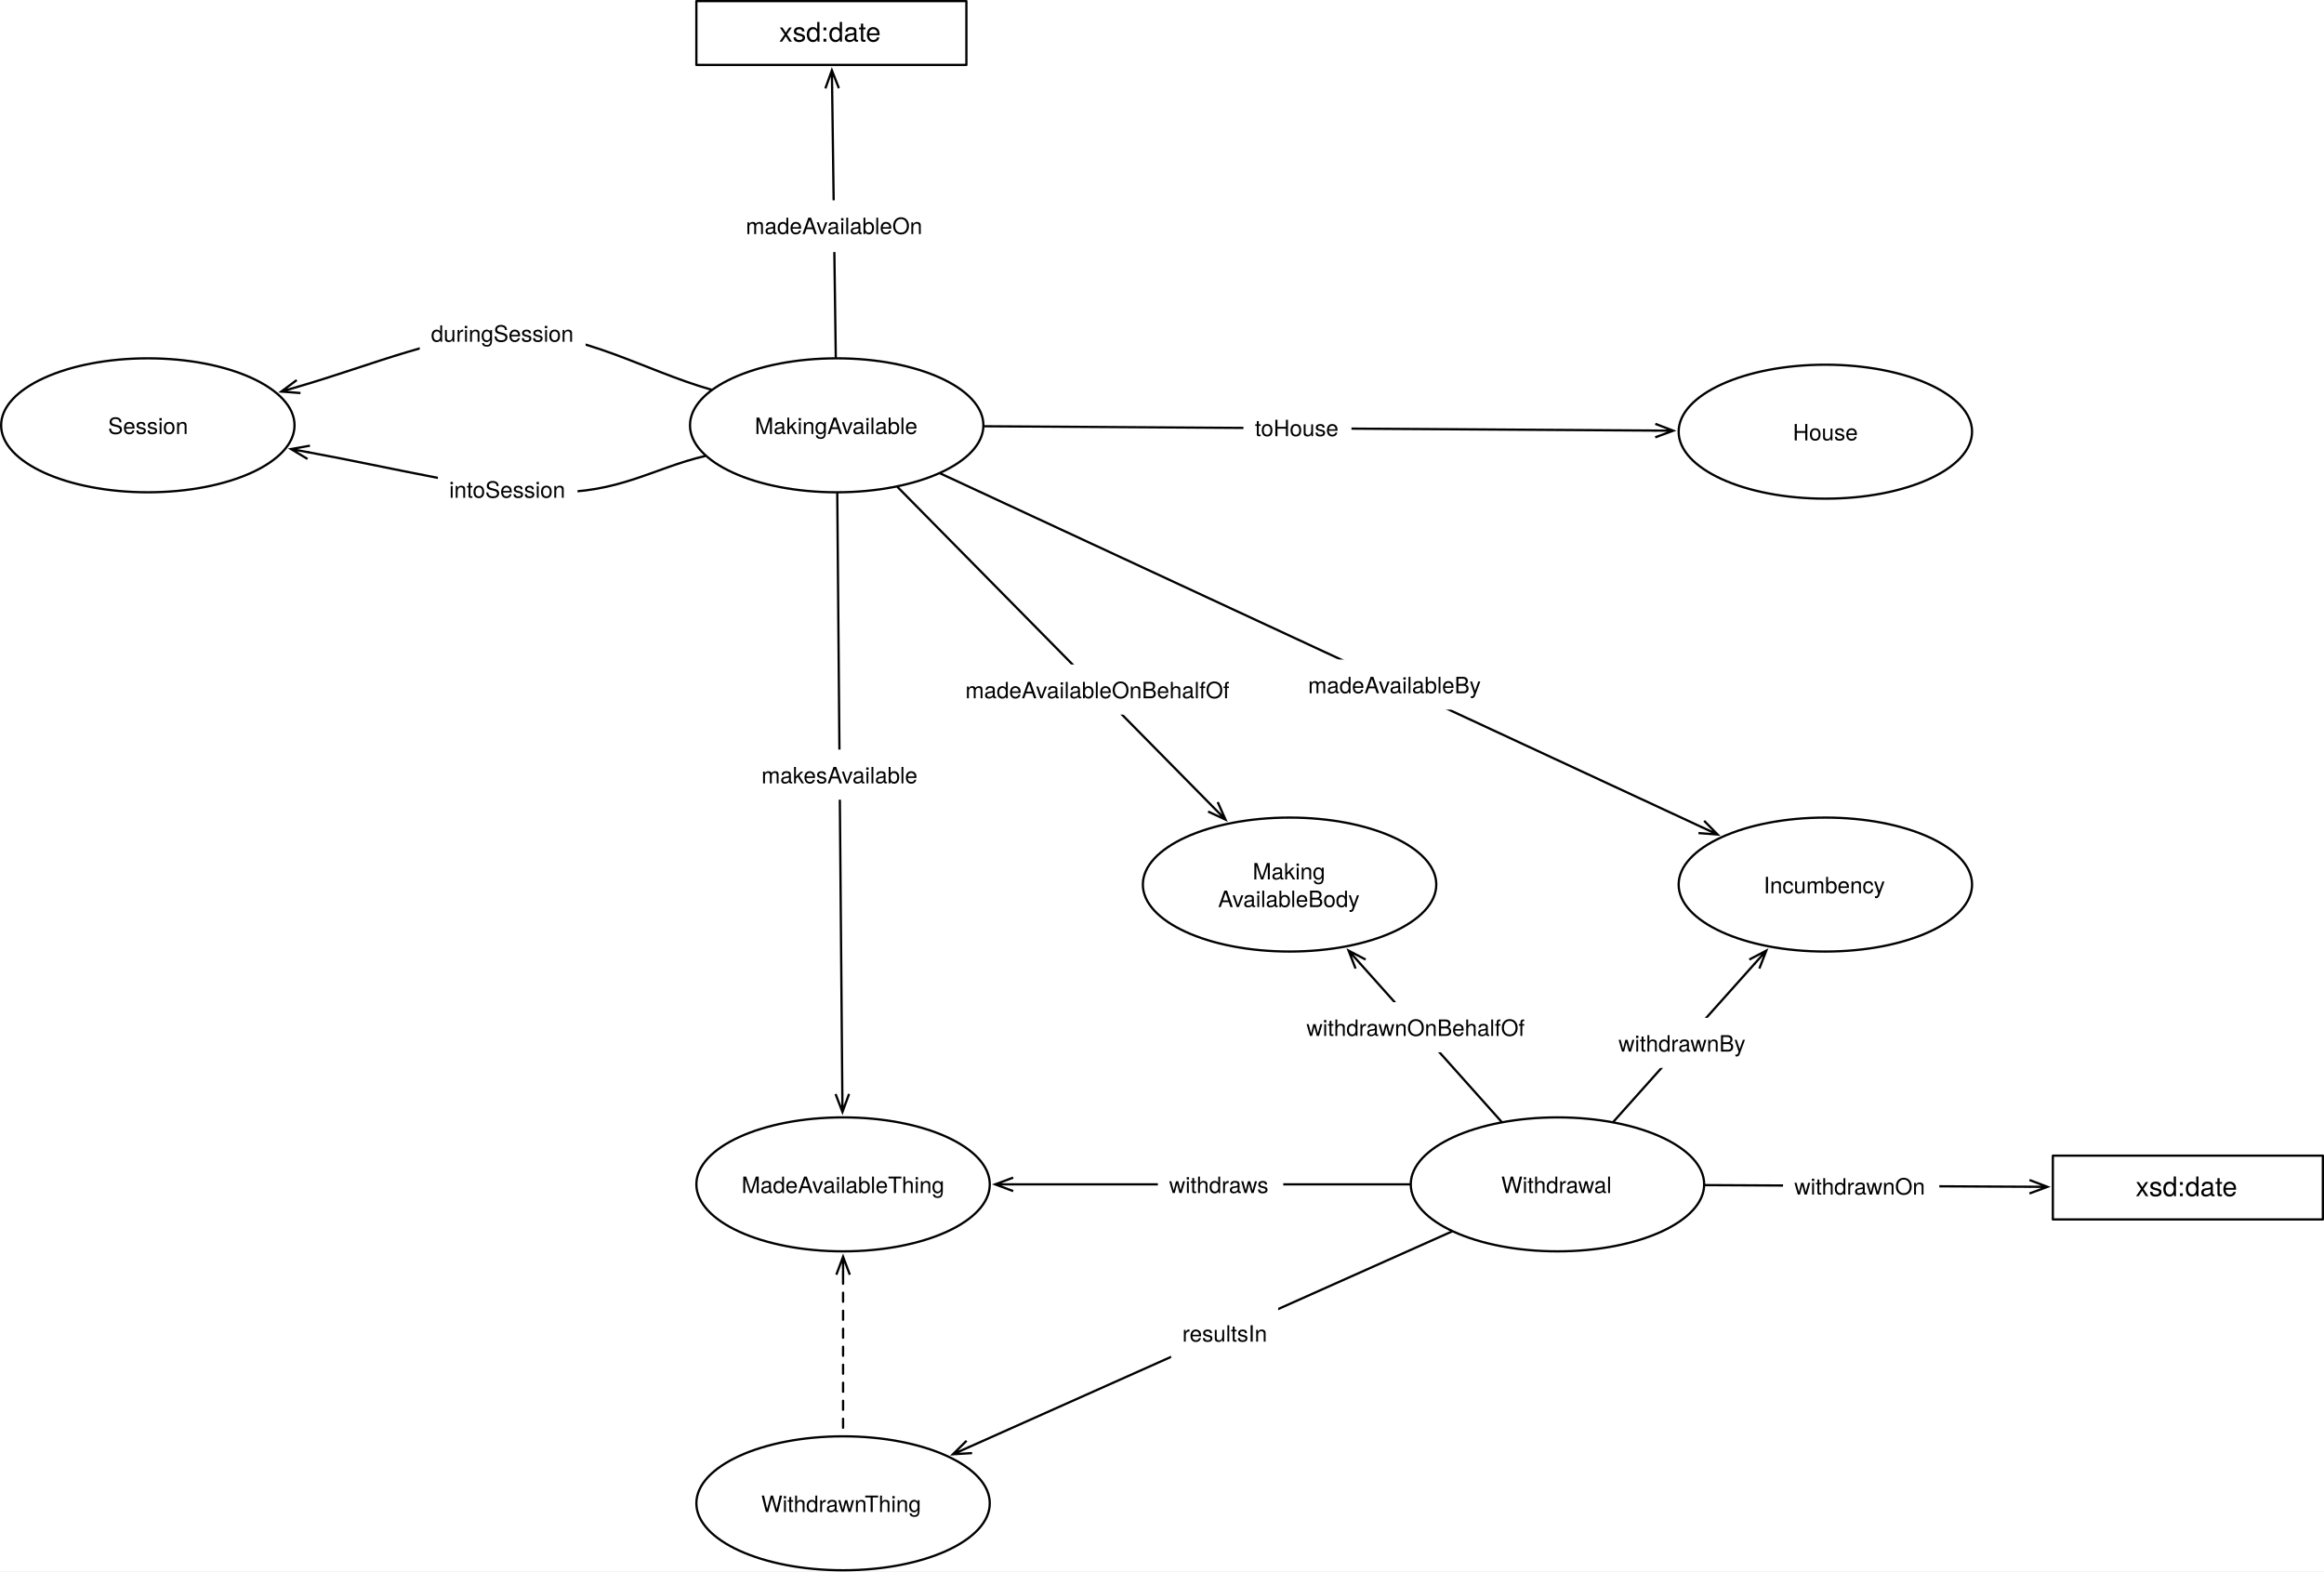
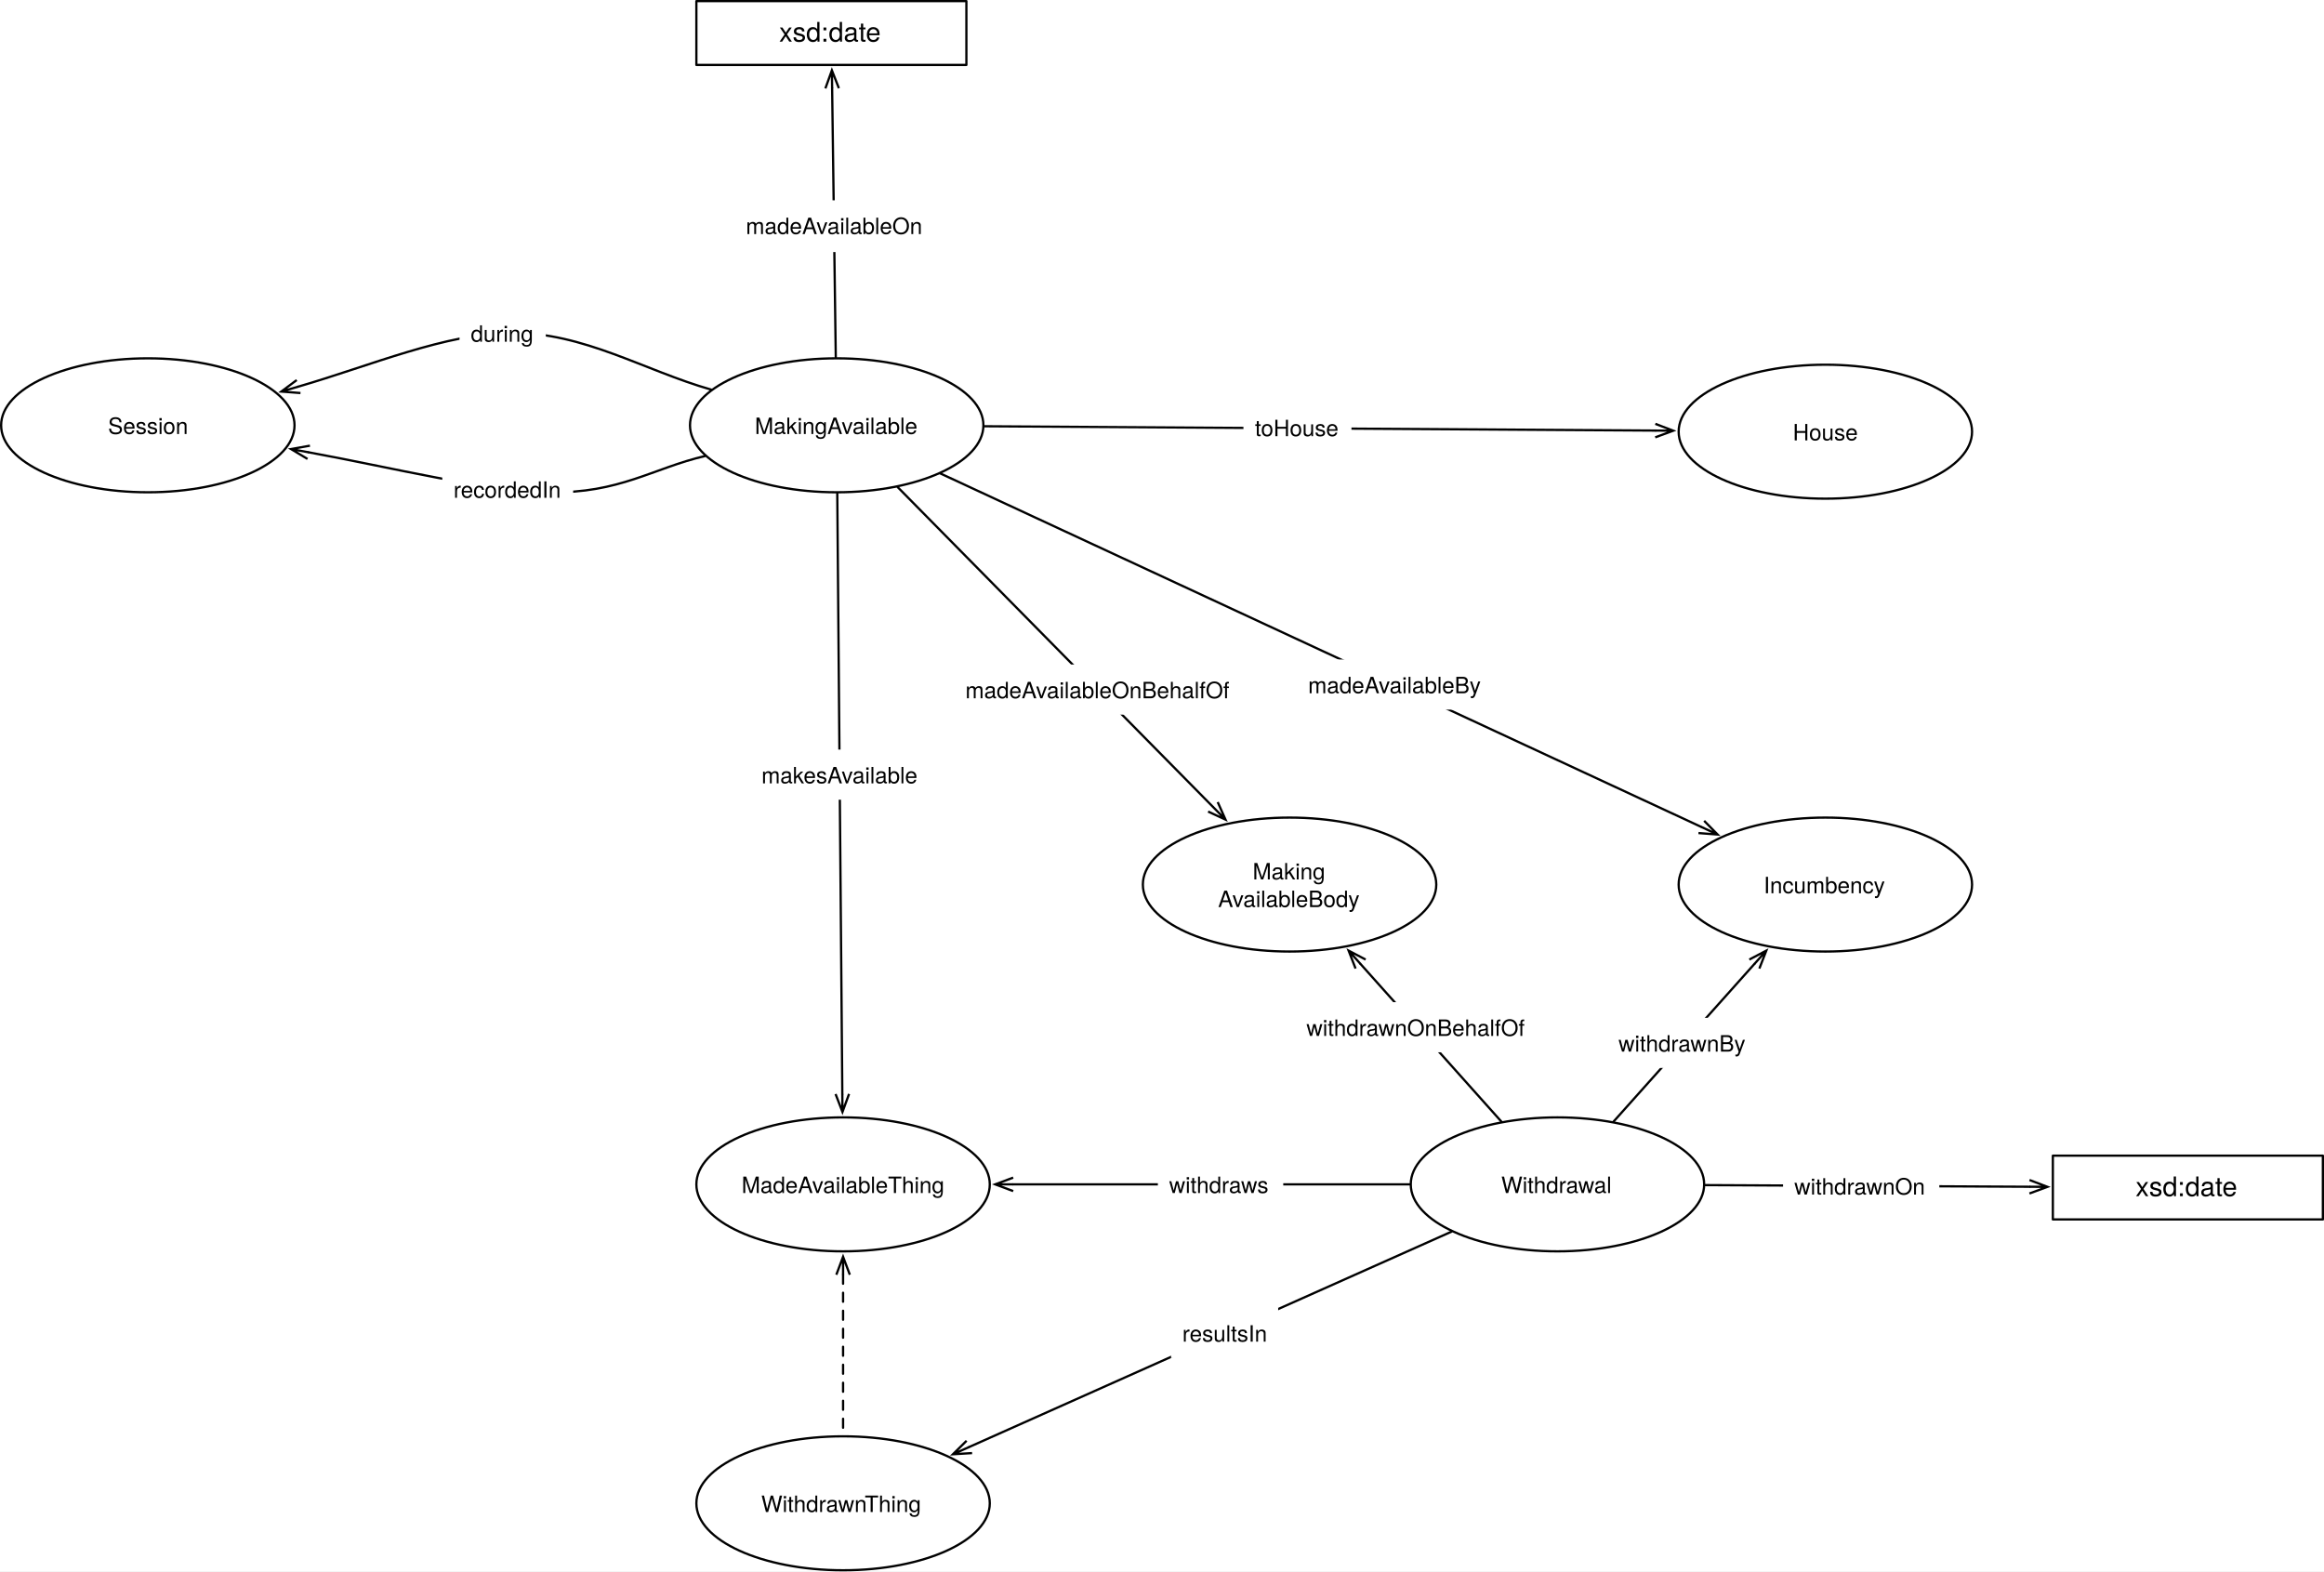
<svg xmlns="http://www.w3.org/2000/svg" version="1.1" viewBox="583.437 81.705 1032.811 698.323" width="1032.811" height="698.323">
  <defs>
    <marker orient="auto" overflow="visible" markerUnits="strokeWidth" id="StickArrow_Marker" stroke-linejoin="miter" stroke-miterlimit="10" viewBox="-1 -4 10 8" markerWidth="10" markerHeight="8" color="black">
      <g>
        <path d="M 8 0 L 0 0 M 0 -3 L 8 0 L 0 3" fill="none" stroke="currentColor" stroke-width="1" />
      </g>
    </marker>
    <marker orient="auto" overflow="visible" markerUnits="strokeWidth" id="StickArrow_Marker_2" stroke-linejoin="miter" stroke-miterlimit="10" viewBox="-9 -4 10 8" markerWidth="10" markerHeight="8" color="black">
      <g>
        <path d="M -8 0 L 0 0 M 0 3 L -8 0 L 0 -3" fill="none" stroke="currentColor" stroke-width="1" />
      </g>
    </marker>
  </defs>
  <g id="Canvas_1" stroke-opacity="1" fill="none" stroke-dasharray="none" fill-opacity="1" stroke="none">
    <rect fill="white" x="583.437" y="81.705" width="1032.811" height="698.323" />
    <g id="Canvas_1_Layer_1">
      <g id="Line_963">
        <line x1="1020.966" y1="271.132" x2="1319.055" y2="273.056" marker-end="url(#StickArrow_Marker)" stroke="black" stroke-linecap="round" stroke-linejoin="round" stroke-width="1" />
      </g>
      <g id="Graphic_964">
        <rect x="1136.039" y="260.53" width="48" height="23" fill="white" />
        <text transform="translate(1141.149 265.5297)" fill="black">
          <tspan font-family="Helvetica Neue" font-size="10" fill="black" x="0" y="10">toHouse</tspan>
        </text>
      </g>
      <g id="Graphic_962">
        <ellipse cx="1394.646" cy="273.543" rx="65.197" ry="29.764" fill="white" />
        <ellipse cx="1394.646" cy="273.543" rx="65.197" ry="29.764" stroke="black" stroke-linecap="round" stroke-linejoin="round" stroke-width="1" />
        <text transform="translate(1347.488 267.4033)" fill="black">
          <tspan font-family="Helvetica Neue" font-size="10" fill="black" x="32.712" y="10">House</tspan>
        </text>
      </g>
      <g id="Graphic_1013">
        <rect x="892.913" y="82.205" width="120" height="28.346" fill="white" />
        <rect x="892.913" y="82.205" width="120" height="28.346" stroke="black" stroke-linecap="round" stroke-linejoin="round" stroke-width="1" />
        <text transform="translate(897.9134 89.20995)" fill="black">
          <tspan font-family="Helvetica Neue" font-size="12" fill="black" x="31.774" y="11">xsd:date</tspan>
        </text>
      </g>
      <g id="Line_1015">
        <line x1="954.865" y1="240.445" x2="953.246" y2="120.95" marker-end="url(#StickArrow_Marker)" stroke="black" stroke-linecap="round" stroke-linejoin="round" stroke-width="1" />
      </g>
      <g id="Graphic_1016">
        <rect x="909.577" y="170.719" width="89" height="23" fill="white" />
        <text transform="translate(914.8965 175.7186)" fill="black">
          <tspan font-family="Helvetica Neue" font-size="10" fill="black" x="29842795e-20" y="10">madeAvailableOn</tspan>
        </text>
      </g>
      <g id="Graphic_1005">
        <ellipse cx="649.134" cy="270.709" rx="65.197" ry="29.764" fill="white" />
        <ellipse cx="649.134" cy="270.709" rx="65.197" ry="29.764" stroke="black" stroke-linecap="round" stroke-linejoin="round" stroke-width="1" />
        <text transform="translate(601.9764 264.5687)" fill="black">
          <tspan font-family="Helvetica Neue" font-size="10" fill="black" x="29.472" y="10">Session</tspan>
        </text>
      </g>
      <g id="Line_1006">
        <path d="M 899.44 254.834 C 869.866 246.426 842.848 229.396 810.709 229.606 C 781.499 229.797 748.044 244.227 716.134 253.484" marker-end="url(#StickArrow_Marker)" stroke="black" stroke-linecap="round" stroke-linejoin="round" stroke-width="1" />
      </g>
      <g id="Graphic_1007">
-         <rect x="769.973" y="218.573" width="73.71" height="22.28" fill="white" />
-         <text transform="translate(774.9731 223.5726)" fill="black">
-           <tspan font-family="Helvetica Neue" font-size="10" fill="black" x="0" y="10">duringSession</tspan>
+         <rect x="787.658" y="218.573" width="38.34" height="22.28" fill="white" />
+         <text transform="translate(792.6581 223.5726)" fill="black">
+           <tspan font-family="Helvetica Neue" font-size="10" fill="black" x="7105427e-20" y="10">during</tspan>
        </text>
      </g>
      <g id="Graphic_1011">
        <ellipse cx="955.276" cy="270.709" rx="65.197" ry="29.764" fill="white" />
        <ellipse cx="955.276" cy="270.709" rx="65.197" ry="29.764" stroke="black" stroke-linecap="round" stroke-linejoin="round" stroke-width="1" />
        <text transform="translate(908.1181 264.5687)" fill="black">
          <tspan font-family="Helvetica Neue" font-size="10" fill="black" x="10.762" y="10">MakingAvailable</tspan>
        </text>
      </g>
      <g id="Line_1024">
        <path d="M 896.72 284.372 C 873.721 289.738 858.686 301.034 827.716 300.472 C 799.294 299.957 757.433 289.453 720.639 282.712" marker-end="url(#StickArrow_Marker)" stroke="black" stroke-linecap="round" stroke-linejoin="round" stroke-width="1" />
      </g>
      <g id="Graphic_1023">
-         <rect x="778.051" y="287.919" width="62.04" height="22.28" fill="white" />
-         <text transform="translate(783.0507 292.9191)" fill="black">
-           <tspan font-family="Helvetica Neue" font-size="10" fill="black" x="43343107e-20" y="10">intoSession</tspan>
+         <rect x="779.991" y="287.919" width="58.16" height="22.28" fill="white" />
+         <text transform="translate(784.9907 292.9191)" fill="black">
+           <tspan font-family="Helvetica Neue" font-size="10" fill="black" x="0" y="10">recordedIn</tspan>
        </text>
      </g>
      <g id="Graphic_1025">
        <ellipse cx="1394.646" cy="474.803" rx="65.197" ry="29.764" fill="white" />
        <ellipse cx="1394.646" cy="474.803" rx="65.197" ry="29.764" stroke="black" stroke-linecap="round" stroke-linejoin="round" stroke-width="1" />
        <text transform="translate(1347.488 468.6631)" fill="black">
          <tspan font-family="Helvetica Neue" font-size="10" fill="black" x="19.737" y="10">Incumbency</tspan>
        </text>
      </g>
      <g id="Line_1027">
        <line x1="1001.428" y1="292.147" x2="1339.514" y2="449.194" marker-end="url(#StickArrow_Marker)" stroke="black" stroke-linecap="round" stroke-linejoin="round" stroke-width="1" />
      </g>
      <g id="Graphic_1026">
        <rect x="1159.78" y="374.782" width="87.05" height="22.28" fill="white" />
        <text transform="translate(1164.78 379.7822)" fill="black">
          <tspan font-family="Helvetica Neue" font-size="10" fill="black" x="0" y="10">madeAvailableBy</tspan>
        </text>
      </g>
      <g id="Graphic_1031">
        <ellipse cx="958.11" cy="608.032" rx="65.197" ry="29.764" fill="white" />
        <ellipse cx="958.11" cy="608.032" rx="65.197" ry="29.764" stroke="black" stroke-linecap="round" stroke-linejoin="round" stroke-width="1" />
        <text transform="translate(910.9528 601.8915)" fill="black">
          <tspan font-family="Helvetica Neue" font-size="10" fill="black" x="2.057" y="10">MadeAvailableThing</tspan>
        </text>
      </g>
      <g id="Line_1033">
        <line x1="955.53" y1="300.972" x2="957.773" y2="567.868" marker-end="url(#StickArrow_Marker)" stroke="black" stroke-linecap="round" stroke-linejoin="round" stroke-width="1" />
      </g>
      <g id="Graphic_1032">
        <rect x="916.85" y="414.819" width="79.46" height="22.28" fill="white" />
        <text transform="translate(921.8502 419.8193)" fill="black">
          <tspan font-family="Helvetica Neue" font-size="10" fill="black" x="0" y="10">makesAvailable</tspan>
        </text>
      </g>
      <g id="Graphic_1034">
        <ellipse cx="1275.591" cy="608.032" rx="65.197" ry="29.764" fill="white" />
        <ellipse cx="1275.591" cy="608.032" rx="65.197" ry="29.764" stroke="black" stroke-linecap="round" stroke-linejoin="round" stroke-width="1" />
        <text transform="translate(1228.433 601.8915)" fill="black">
          <tspan font-family="Helvetica Neue" font-size="10" fill="black" x="22.162" y="10">Withdrawal</tspan>
        </text>
      </g>
      <g id="Line_1036">
        <line x1="1209.894" y1="608.032" x2="1033.707" y2="608.032" marker-end="url(#StickArrow_Marker)" stroke="black" stroke-linecap="round" stroke-linejoin="round" stroke-width="1" />
      </g>
      <g id="Graphic_1035">
        <rect x="1098.006" y="596.891" width="55.72" height="22.28" fill="white" />
        <text transform="translate(1103.006 601.8915)" fill="black">
          <tspan font-family="Helvetica Neue" font-size="10" fill="black" x="58264504e-20" y="10">withdraws</tspan>
        </text>
      </g>
      <g id="Graphic_1037">
        <ellipse cx="958.11" cy="749.764" rx="65.197" ry="29.764" fill="white" />
        <ellipse cx="958.11" cy="749.764" rx="65.197" ry="29.764" stroke="black" stroke-linecap="round" stroke-linejoin="round" stroke-width="1" />
        <text transform="translate(910.9528 743.6238)" fill="black">
          <tspan font-family="Helvetica Neue" font-size="10" fill="black" x="10.767" y="10">WithdrawnThing</tspan>
        </text>
      </g>
      <g id="Line_1039">
        <line x1="1228.52" y1="629.045" x2="1014.22" y2="724.715" marker-end="url(#StickArrow_Marker)" stroke="black" stroke-linecap="round" stroke-linejoin="round" stroke-width="1" />
      </g>
      <g id="Graphic_1038">
        <rect x="1103.871" y="662.927" width="47.6" height="22.28" fill="white" />
        <text transform="translate(1108.871 667.9269)" fill="black">
          <tspan font-family="Helvetica Neue" font-size="10" fill="black" x="0" y="10">resultsIn</tspan>
        </text>
      </g>
      <g id="Line_1042">
        <line x1="958.11" y1="648.195" x2="958.11" y2="719.5" marker-start="url(#StickArrow_Marker_2)" stroke="black" stroke-linecap="round" stroke-linejoin="round" stroke-dasharray="4.0,4.0" stroke-width="1" />
      </g>
      <g id="Graphic_1049">
        <rect x="1495.748" y="595.276" width="120" height="28.346" fill="white" />
        <rect x="1495.748" y="595.276" width="120" height="28.346" stroke="black" stroke-linecap="round" stroke-linejoin="round" stroke-width="1" />
        <text transform="translate(1500.748 602.2808)" fill="black">
          <tspan font-family="Helvetica Neue" font-size="12" fill="black" x="31.774" y="11">xsd:date</tspan>
        </text>
      </g>
      <g id="Line_1048">
        <line x1="1341.283" y1="608.364" x2="1485.348" y2="609.093" marker-end="url(#StickArrow_Marker)" stroke="black" stroke-linecap="round" stroke-linejoin="round" stroke-width="1" />
      </g>
      <g id="Graphic_1047">
        <rect x="1375.847" y="597.574" width="69.44" height="22.28" fill="white" />
        <text transform="translate(1380.847 602.5743)" fill="black">
          <tspan font-family="Helvetica Neue" font-size="10" fill="black" x="0" y="10">withdrawnOn</tspan>
        </text>
      </g>
      <g id="Line_1051">
        <line x1="1300.557" y1="580.093" x2="1363.082" y2="510.124" marker-end="url(#StickArrow_Marker)" stroke="black" stroke-linecap="round" stroke-linejoin="round" stroke-width="1" />
      </g>
      <g id="Graphic_1050">
        <rect x="1297.704" y="534.025" width="68.13" height="22.28" fill="white" />
        <text transform="translate(1302.704 539.025)" fill="black">
          <tspan font-family="Helvetica Neue" font-size="10" fill="black" x="50803806e-20" y="10">withdrawnBy</tspan>
        </text>
      </g>
      <g id="Graphic_1056">
        <ellipse cx="1156.535" cy="474.803" rx="65.197" ry="29.764" fill="white" />
        <ellipse cx="1156.535" cy="474.803" rx="65.197" ry="29.764" stroke="black" stroke-linecap="round" stroke-linejoin="round" stroke-width="1" />
        <text transform="translate(1109.378 462.5231)" fill="black">
          <tspan font-family="Helvetica Neue" font-size="10" fill="black" x="30.762" y="10">Making</tspan>
          <tspan font-family="Helvetica Neue" font-size="10" fill="black" x="15.397" y="22.28">AvailableBody</tspan>
        </text>
      </g>
      <g id="Line_1058">
        <line x1="982.397" y1="298.212" x2="1122.462" y2="440.25" marker-end="url(#StickArrow_Marker)" stroke="black" stroke-linecap="round" stroke-linejoin="round" stroke-width="1" />
      </g>
      <g id="Graphic_1057">
        <rect x="1007.461" y="377.01" width="127.25" height="22.28" fill="white" />
        <text transform="translate(1012.461 382.0104)" fill="black">
          <tspan font-family="Helvetica Neue" font-size="10" fill="black" x="14210855e-21" y="10">madeAvailableOnBehalfOf</tspan>
        </text>
      </g>
      <g id="Line_1060">
        <line x1="1250.624" y1="580.093" x2="1188.099" y2="510.124" marker-end="url(#StickArrow_Marker)" stroke="black" stroke-linecap="round" stroke-linejoin="round" stroke-width="1" />
      </g>
      <g id="Graphic_1059">
        <rect x="1159.029" y="527.066" width="108.33" height="22.28" fill="white" />
        <text transform="translate(1164.029 532.0664)" fill="black">
          <tspan font-family="Helvetica Neue" font-size="10" fill="black" x="881073e-18" y="10">withdrawnOnBehalfOf</tspan>
        </text>
      </g>
    </g>
  </g>
</svg>
